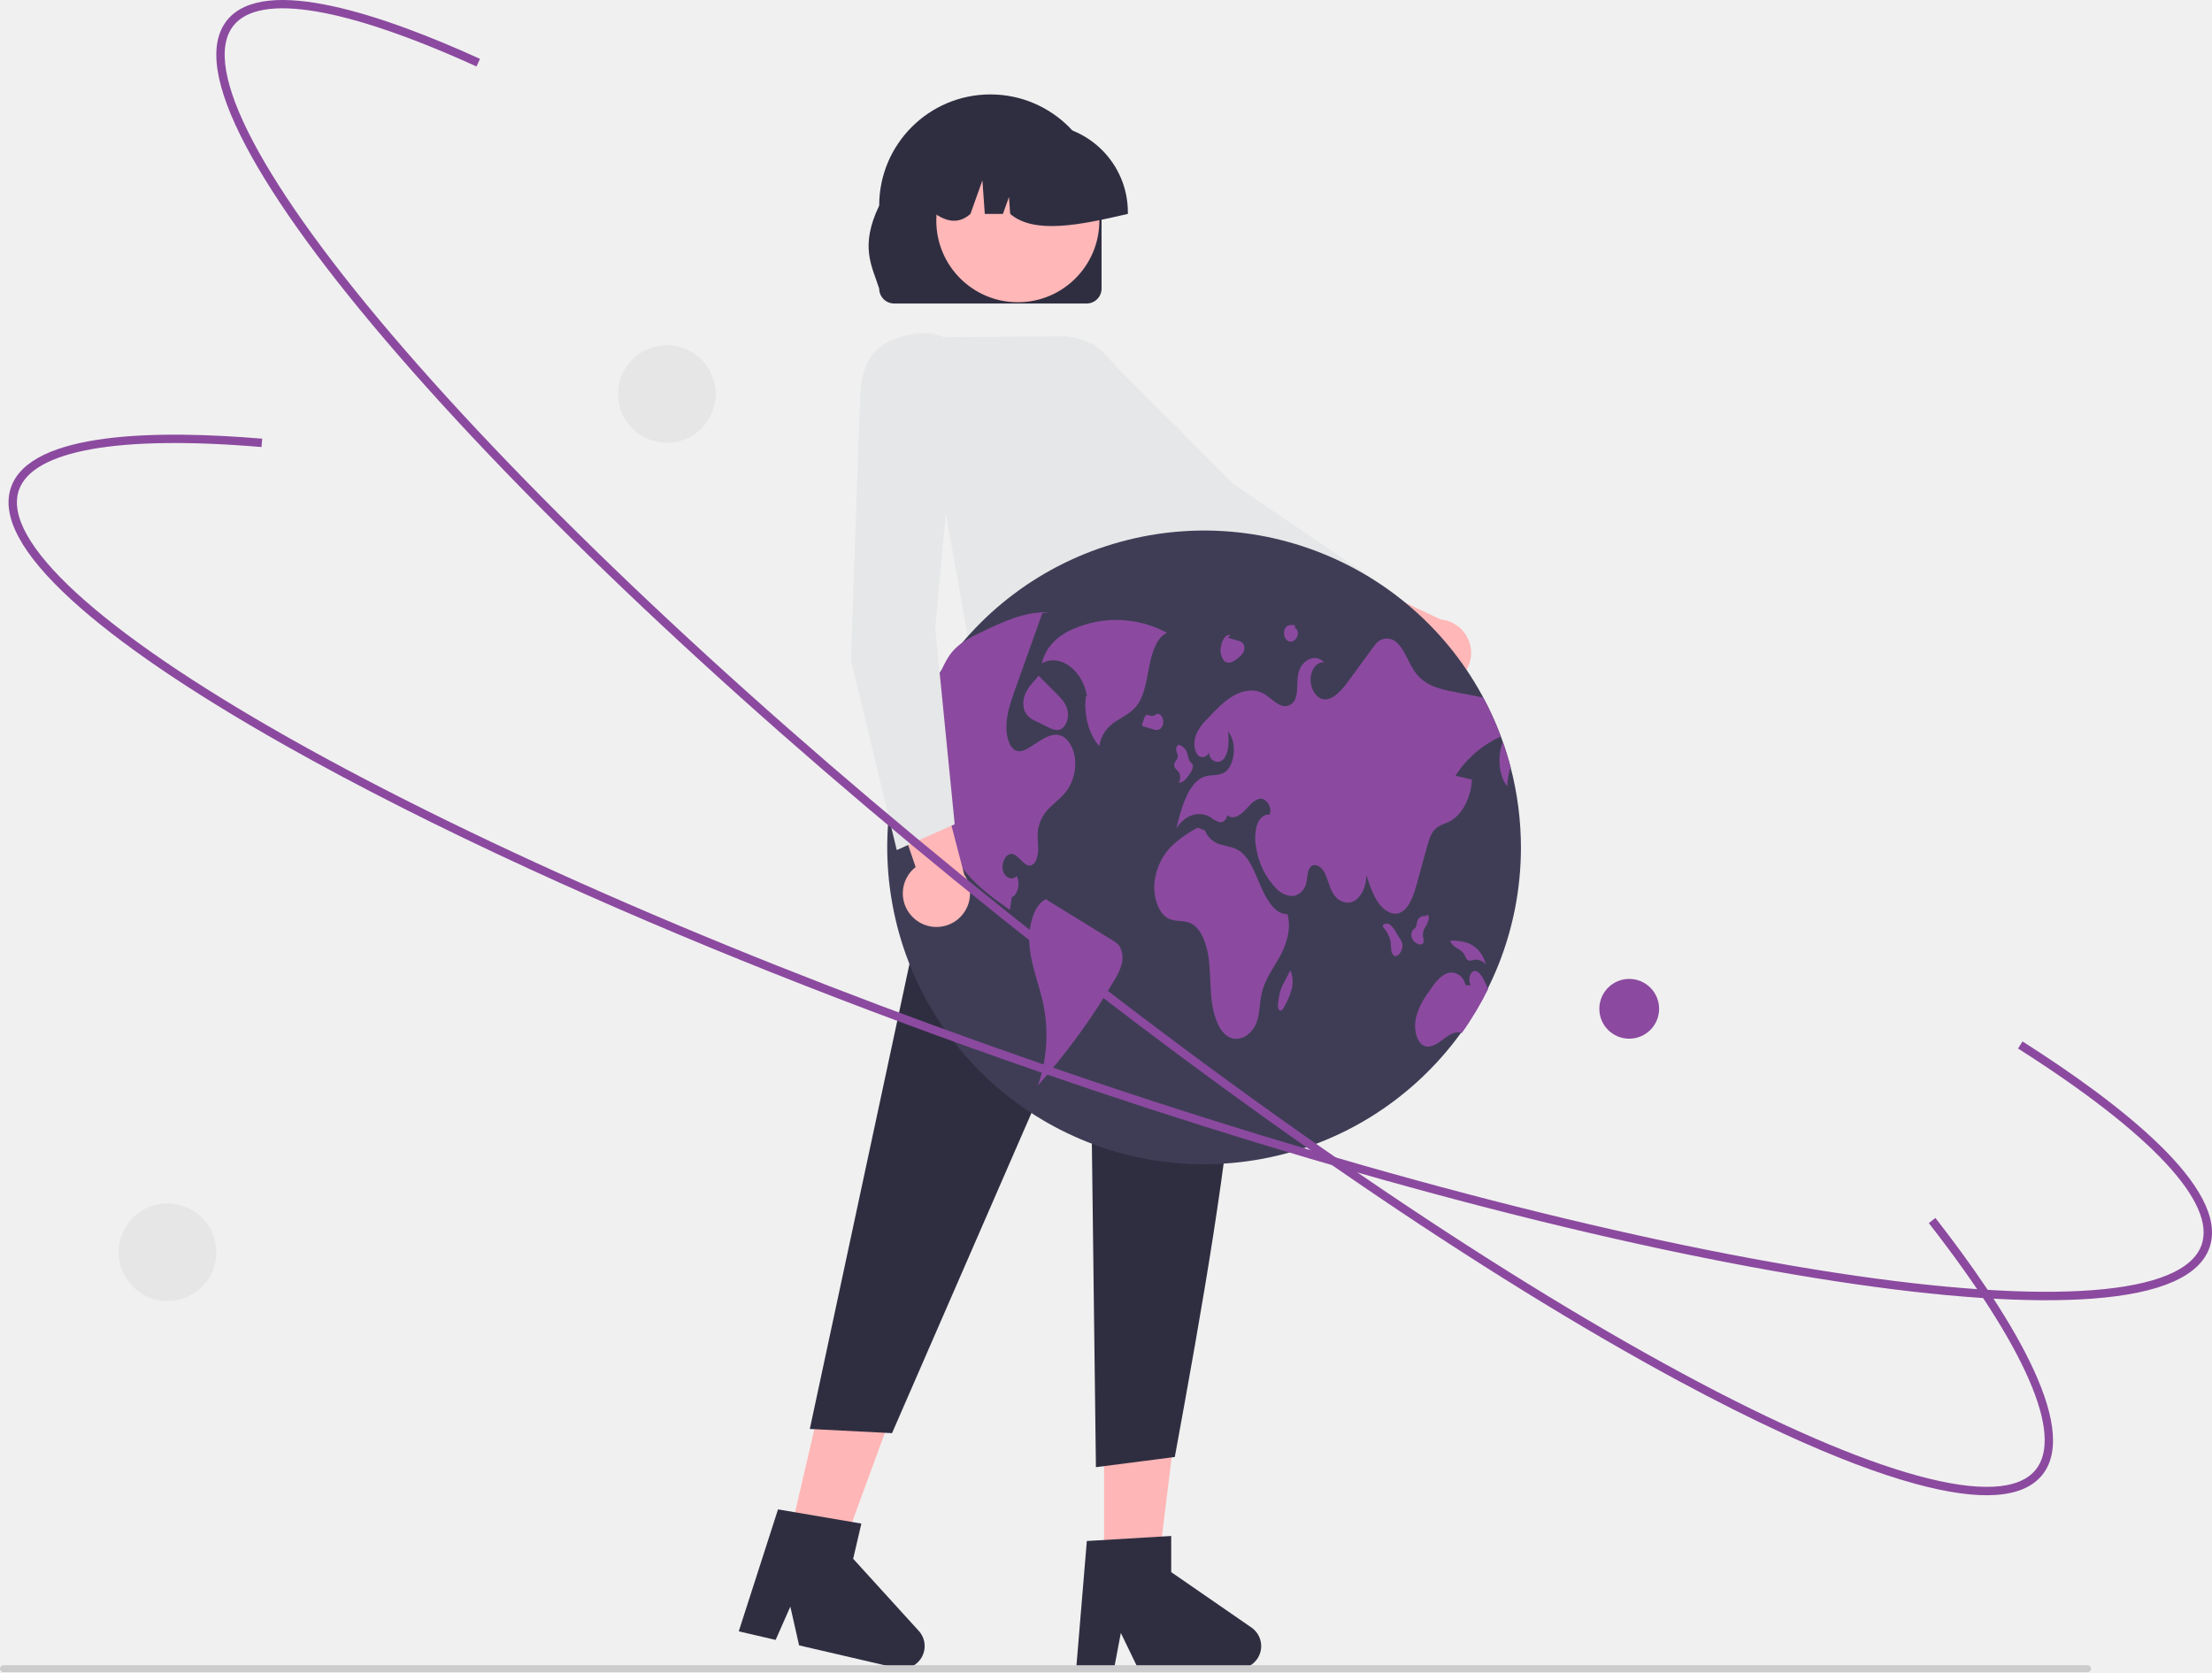
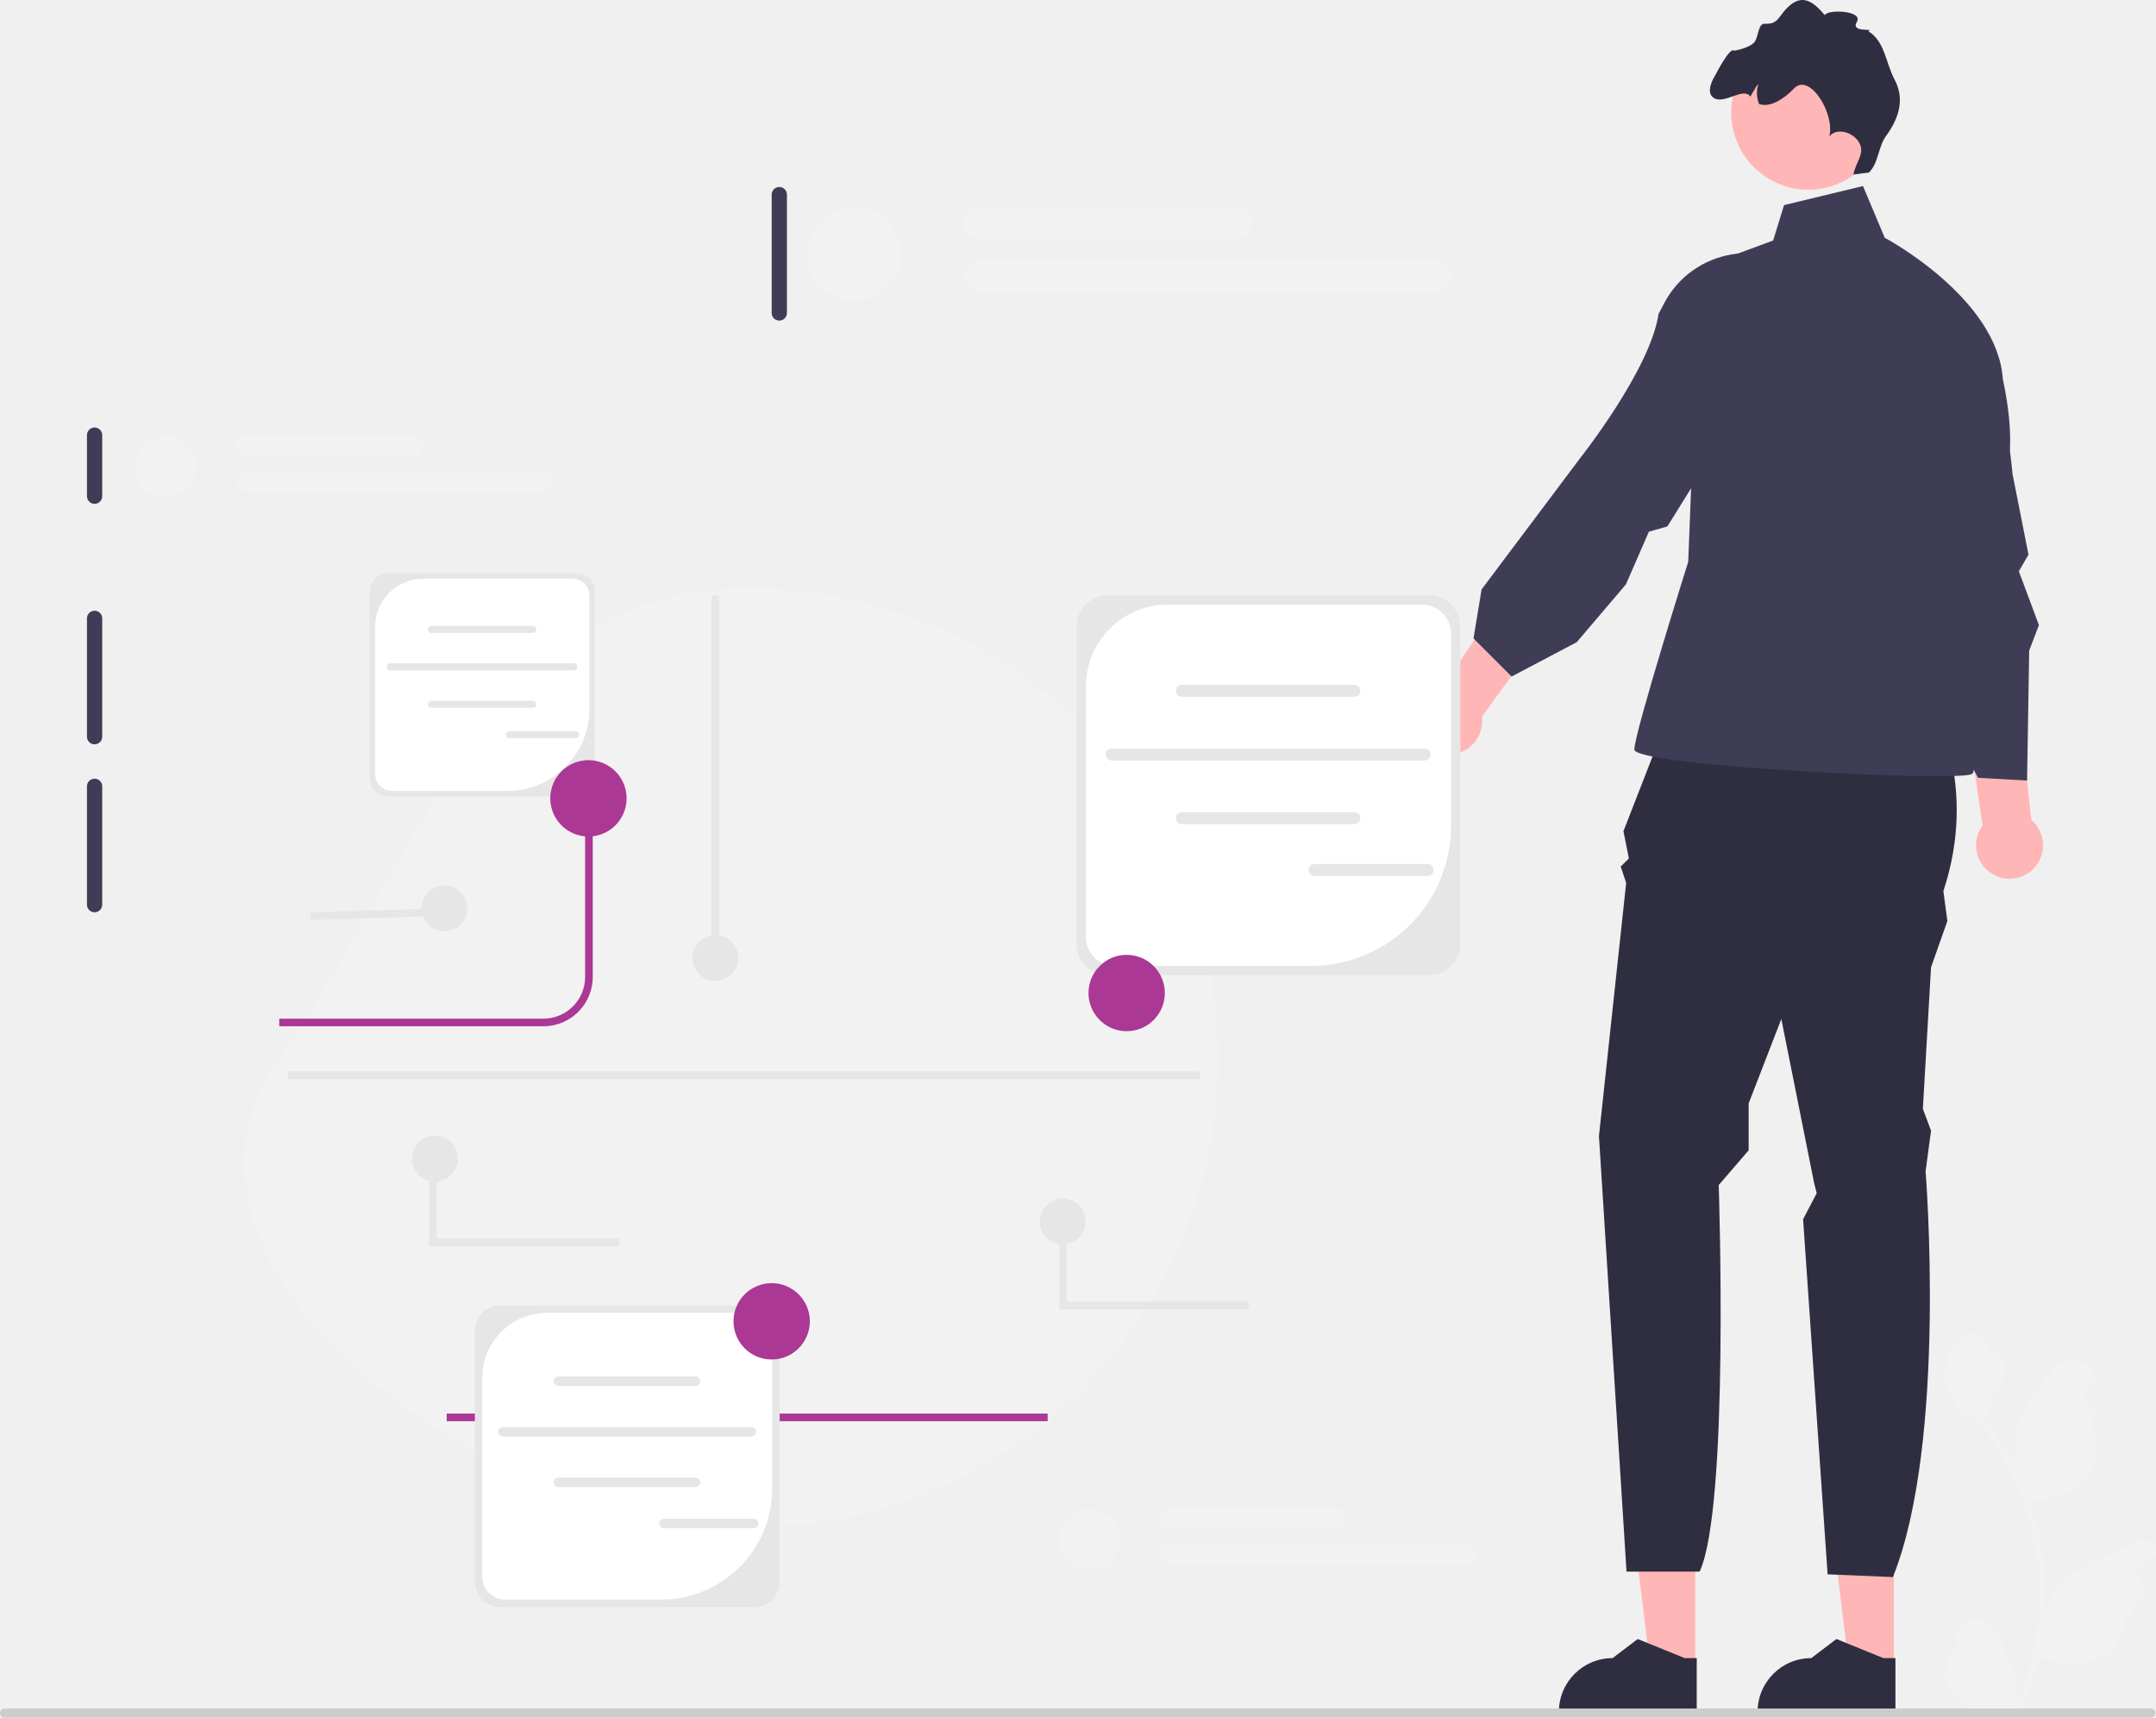
- <svg xmlns="http://www.w3.org/2000/svg" data-name="Layer 1" width="792.086" height="598.836" viewBox="0 0 792.086 598.836">
-   <path id="a7c5c542-e960-402d-86b7-e161a3e2924b-654" data-name="Path 2996" d="M720.356,396.315a11.965,11.965,0,0,1-13.667-12.231l-39.677-15.248,17.965-12.851,34.924,16.45a12.026,12.026,0,0,1,.454,23.881Z" transform="translate(-203.9569 -150.5819)" fill="#ffb7b7" />
-   <path id="b1c26e50-8516-4a28-8986-b88082ea0766-655" data-name="Path 2997" d="M697.683,385.376l6.195-21.853-.305-.208-58.03-39.42L595.38,273.563l-29.221,11.675,1.919,9.249.125.113,66.695,59.738.062.03Z" transform="translate(-203.9569 -150.5819)" fill="#e6e7e8" />
-   <polygon points="434.278 284.709 344.469 272.12 352.374 217.013 418.492 217.013 434.278 284.709" fill="#ffb6b6" />
-   <polygon points="281.679 554.553 300.102 558.834 325.381 489.813 298.192 483.495 281.679 554.553" fill="#ffb6b6" />
-   <path d="M468.495,734.795l13.211,3.07,5.257-11.925,3.141,13.877,35.04,8.143A8.087,8.087,0,0,0,532.957,734.641l-23.491-25.828,2.93-12.61-29.84-5.083Z" transform="translate(-203.9569 -150.5819)" fill="#2f2e41" />
-   <polygon points="395.352 564.819 414.265 564.819 423.266 491.867 395.352 491.867 395.352 564.819" fill="#ffb6b6" />
-   <path d="M589.326,748.171h13.563l2.421-12.806,6.201,12.806h35.974a8.087,8.087,0,0,0,4.595-14.741l-28.728-19.84V700.644L593.136,702.447Z" transform="translate(-203.9569 -150.5819)" fill="#2f2e41" />
-   <path d="M547.291,413.351l87.829-6.986c25.918,60.542,9.438,157.191-10.48,265.99l-28.25,3.653-2.191-174.827L523.382,663.822l-29.443-1.505Z" transform="translate(-203.9569 -150.5819)" fill="#2f2e41" />
-   <path id="be563295-45cb-4583-a2cc-1b51a6e0af2d-656" data-name="Path 3002" d="M598.415,253.926V224.212a39.816,39.816,0,1,0-79.632,0c-7.018,14.623-2.627,21.576,0,29.714a5.355,5.355,0,0,0,5.346,5.346h68.937A5.355,5.355,0,0,0,598.415,253.926Z" transform="translate(-203.9569 -150.5819)" fill="#2f2e41" />
-   <circle id="e6de18e8-d8d7-4938-bc85-74b57e27a471" data-name="Ellipse 572" cx="364.468" cy="79.05" r="29.192" fill="#ffb7b7" />
-   <path id="b4d76e12-782b-49dd-9dc2-b18e04e0f0ec-657" data-name="Path 3003" d="M607.834,226.589A31.531,31.531,0,0,0,576.338,195.093h-5.943a31.531,31.531,0,0,0-31.496,31.496l0,.595c4.451,3.043,8.676,3.488,12.559,0l4.283-11.994.857,11.994H563.09l2.164-6.051.433,6.051c8.768,7.467,25.348,3.889,42.147,0Z" transform="translate(-203.9569 -150.5819)" fill="#2f2e41" />
-   <path id="a580674d-06d2-46e1-9b07-6683bd33a718-658" data-name="Path 3004" d="M551.403,383.701l74.325-2.828,4.155-48.624c3.204-8.9,3.256-16.547.154-22.713a22.736,22.736,0,0,0-12.552-10.849l-16.263-19.643a22.136,22.136,0,0,0-17.184-8.011l-42.259.289c-1.018-.612-7.197-3.752-19.382,1.527-13.216,5.728-10.147,25.628-10.114,25.828l.031.187.145.127,28.108,23.675Z" transform="translate(-203.9569 -150.5819)" fill="#e6e7e8" />
-   <path id="ba19af05-e5c9-4e56-8465-909fb7fb4880-659" data-name="Path 2960" d="M205.204,749.418h746.281a1.247,1.247,0,0,0,0-2.494H205.204a1.247,1.247,0,0,0,0,2.494Z" transform="translate(-203.9569 -150.5819)" fill="#ccc" />
-   <path d="M748.583,454.277a113.455,113.455,0,1,1-7.183-39.952c.247.666.489,1.332.723,2.005v.006q1.571,4.436,2.767,9.036A114.226,114.226,0,0,1,748.583,454.277Z" transform="translate(-203.9569 -150.5819)" fill="#3f3d56" />
-   <path d="M621.866,377.214a38.323,38.323,0,0,0-33.644-1.376c-4.704,2.047-9.657,5.72-11.226,12.351,6.347-3.746,14.562,2.172,16.196,11.666l-.381.105c-.863,6.576,1.063,13.735,4.791,17.812a12.528,12.528,0,0,1,6.013-8.918c2.739-1.801,5.769-3.109,7.86-6.204,2.478-3.669,3.108-9.032,4.092-13.924S618.42,378.577,621.866,377.214Z" transform="translate(-203.9569 -150.5819)" fill="#8b4a9f" />
-   <path d="M586.34,433.171c-1.758,2.64-4.106,4.296-6.212,6.358a14.301,14.301,0,0,0-4.518,8.446c-.267,2.297.146,4.632.089,6.955-.057,2.322-.831,4.937-2.411,5.514-2.494.901-4.398-3.731-6.961-4.055-2.037-.254-3.871,2.951-3.281,5.73s3.363,4.01,4.956,2.196c1.44,2.418.425,6.802-1.739,7.545-.229,1.523-.457,3.04-.679,4.562-5.47-3.826-10.997-7.716-15.648-13.319a40.429,40.429,0,0,1-9.214-21.778c-.603-6.441.292-13.808-2.665-18.764-2.367-3.966-6.428-4.842-10.083-4.594-.666.044-1.339.121-2.005.203a112.969,112.969,0,0,1,8.179-18.719,8.013,8.013,0,0,0,2.05-1.276c3.401-2.887,4.912-8.731,7.672-12.774q.267-.39.552-.761c2.824-3.687,6.606-5.584,10.261-7.348,8.091-3.928,16.416-7.907,24.957-7.361l-2.43.235q-4.255,11.917-8.516,23.834-.647,1.827-1.307,3.661c-1.612,4.518-3.274,9.328-3.027,14.385.146,2.995,1.187,6.193,3.166,7.221,1.847.952,3.864-.216,5.647-1.371.755-.482,1.504-.965,2.259-1.453,2.71-1.745,5.711-3.534,8.573-2.367,2.621,1.066,4.556,4.626,4.924,8.465A16.923,16.923,0,0,1,586.34,433.171Z" transform="translate(-203.9569 -150.5819)" fill="#8b4a9f" />
-   <path d="M602.455,487.411q-11.87-7.309-23.741-14.617l.134-.346c-4.92,1.874-6.963,10.62-6.15,17.772s3.57,13.546,4.963,20.515a54.454,54.454,0,0,1-2.053,28.573,234.006,234.006,0,0,0,27.489-37.879,20.265,20.265,0,0,0,2.487-5.514,8.771,8.771,0,0,0-.581-6.238A6.945,6.945,0,0,0,602.455,487.411Z" transform="translate(-203.9569 -150.5819)" fill="#8b4a9f" />
-   <path d="M571.223,398.767a8.751,8.751,0,0,0-.401,6.364,7.054,7.054,0,0,0,3.941,3.65l4.373,2.167c1.455.721,3.023,1.449,4.506.856,1.789-.716,3.029-3.52,2.708-6.123-.341-2.77-2.088-4.676-3.702-6.298q-3.39-3.406-6.78-6.812l-1.274,1.56A17.01,17.01,0,0,0,571.223,398.767Z" transform="translate(-203.9569 -150.5819)" fill="#8b4a9f" />
-   <path d="M725.142,428.38q2.951.695,5.901,1.39c-.343,6.644-3.636,12.793-8.052,15.02-1.84.927-3.89,1.269-5.413,3.001-1.377,1.574-2.075,4.023-2.716,6.364q-1.685,6.13-3.37,12.26c-1.206,4.404-2.754,9.296-5.889,10.883-2.691,1.364-5.768-.305-7.837-3.103-2.069-2.798-3.331-6.561-4.556-10.229.076,3.998-1.783,7.919-4.416,9.309-2.64,1.39-5.851.133-7.615-2.97-1.269-2.227-1.796-5.165-3.04-7.424-1.244-2.259-3.852-3.553-5.21-1.434-.895,1.409-.781,3.566-1.225,5.356a5.816,5.816,0,0,1-4.861,4.677,8.105,8.105,0,0,1-5.819-2.659,26.358,26.358,0,0,1-7.228-14.576,17.388,17.388,0,0,1,.203-7.97c.78-2.468,2.665-4.372,4.537-3.902,1.231-2.602-1.199-6.054-3.388-5.749-2.196.305-3.915,2.659-5.717,4.467-1.796,1.808-4.309,3.122-6.117,1.326a2.481,2.481,0,0,1-2.324,2.629q-.097.006-.195.004a8.998,8.998,0,0,1-3.281-1.739c-4.144-2.583-9.404-.869-12.348,4.017,1.84-7.83,4.537-16.816,10.191-18.656,2.31-.755,4.829-.133,7.012-1.44,3.865-2.316,4.645-11.067,1.307-14.677.425,3.414.343,7.399-1.459,9.734-1.802,2.335-5.584.812-5.356-2.64a2.313,2.313,0,0,1-4.302.914c-1.199-1.827-1.098-4.816-.247-6.999a16.486,16.486,0,0,1,3.699-5.254c3.014-3.23,6.073-6.498,9.563-8.528,3.496-2.031,7.532-2.716,11.035-.698,1.847,1.066,3.471,2.843,5.356,3.782a3.969,3.969,0,0,0,5.465-1.28q.032-.051.062-.104c1.402-2.462.742-6.117,1.263-9.195.933-5.438,6.371-7.983,9.385-4.391-2.253-.577-4.581,2.088-4.861,5.318-.285,3.23,1.345,6.491,3.528,7.469,3.668,1.624,7.259-2.462,10.032-6.244q4.34-5.939,8.693-11.872a14.345,14.345,0,0,1,1.555-1.891,5.002,5.002,0,0,1,6.834-.14c2.932,2.392,4.309,7.297,6.714,10.673,3.49,4.905,8.712,6.098,13.573,7.05q5.435,1.057,10.876,2.126a112.696,112.696,0,0,1,6.314,13.941A38.211,38.211,0,0,0,725.142,428.38Z" transform="translate(-203.9569 -150.5819)" fill="#8b4a9f" />
-   <path d="M744.89,425.373a22.872,22.872,0,0,0-1.206,6.796c-3.109-3.795-3.604-10.908-1.561-15.832Q743.694,420.772,744.89,425.373Z" transform="translate(-203.9569 -150.5819)" fill="#8b4a9f" />
-   <path d="M736.856,504.73a113.768,113.768,0,0,1-9.455,15.819c-2.284-.977-4.74.768-6.879,2.405-2.234,1.713-4.918,3.382-7.209,1.821-2.341-1.599-3.097-6.073-2.354-9.62a25.632,25.632,0,0,1,4.391-9.036c1.904-2.843,3.941-5.793,6.587-6.898,2.652-1.104,6.06.457,6.834,4.226l1.878-.064c-1.053-1.447-.501-4.442.914-4.969,1.631-.615,3.046,1.624,4.01,3.604C736.006,502.915,736.444,503.816,736.856,504.73Z" transform="translate(-203.9569 -150.5819)" fill="#8b4a9f" />
-   <path d="M664.92,477.927c-4.037.254-7.235-4.716-9.36-9.606s-4.064-10.481-7.707-12.97c-2.081-1.422-4.455-1.617-6.712-2.306a8.311,8.311,0,0,1-5.7-5.019l-2.561-1.035a38.461,38.461,0,0,0-9.723,6.933,21.732,21.732,0,0,0-5.794,12.666c-.489,5.126,1.317,10.842,4.693,12.768,2.667,1.522,5.772.563,8.474,1.955,3.376,1.74,5.38,6.796,6.138,11.788s.566,10.179,1.109,15.228,2.039,10.301,5.134,12.888c3.874,3.237,9.558.547,11.296-5.346.852-2.891.823-6.153,1.461-9.153,1.123-5.284,4.153-9.205,6.556-13.54S666.518,482.958,664.92,477.927Z" transform="translate(-203.9569 -150.5819)" fill="#8b4a9f" />
-   <path d="M625.026,426a10.773,10.773,0,0,1,1.051,1.116,3.667,3.667,0,0,1-.065,3.787,3.523,3.523,0,0,0,2.523-1.282,16.216,16.216,0,0,0,1.934-2.725,2.97,2.97,0,0,0,.57-2.377c-.191-.544-.642-.776-.958-1.186a8.059,8.059,0,0,1-.885-2.57,4.635,4.635,0,0,0-3.359-3.54l.202.039a1.919,1.919,0,0,0-.899,2.044c.123.792.631,1.449.581,2.257-.073,1.161-1.233,1.706-1.305,2.868A2.217,2.217,0,0,0,625.026,426Z" transform="translate(-203.9569 -150.5819)" fill="#8b4a9f" />
-   <path d="M618.108,406.266l.018-.004a3.241,3.241,0,0,0,.344-.367Z" transform="translate(-203.9569 -150.5819)" fill="#8b4a9f" />
-   <path d="M619.319,411.717a3.521,3.521,0,0,0,1.096-3.49c-.293-1.32-1.331-2.208-2.289-1.964a2.333,2.333,0,0,1-2.169.639c-.592-.152-1.242-.545-1.755-.099a2.657,2.657,0,0,0-.598,1.167q-.285.875-.57,1.75a1.104,1.104,0,0,0-.067.663.562.562,0,0,0,.431.343q1.71.504,3.42,1.008A2.947,2.947,0,0,0,619.319,411.717Z" transform="translate(-203.9569 -150.5819)" fill="#8b4a9f" />
-   <path d="M705.391,486.974q-.791-1.294-1.581-2.589a8.648,8.648,0,0,0-2.083-2.616,1.846,1.846,0,0,0-2.601.23l-.028.034.064.493a11.13,11.13,0,0,1,2.777,5.418c.12.882.078,1.794.184,2.68a3.126,3.126,0,0,0,.976,2.186c.83.554,1.804-.263,2.395-1.26a4.34,4.34,0,0,0,.672-2.763A4.844,4.844,0,0,0,705.391,486.974Z" transform="translate(-203.9569 -150.5819)" fill="#8b4a9f" />
-   <path d="M713.659,488.097a5.975,5.975,0,0,0-.193-2.409,5.288,5.288,0,0,1,.805-2.998,9.747,9.747,0,0,0,1.254-2.749,2.3,2.3,0,0,0-.06-1.346c-.174-.392-.597-.571-.839-.26l.519.334a4.723,4.723,0,0,0-2.105.102,2.605,2.605,0,0,0-1.595,1.798,11.13,11.13,0,0,1-.418,1.866c-.309.636-.908.848-1.285,1.406a3.361,3.361,0,0,0,.053,3.193,3.727,3.727,0,0,0,2.108,1.658C712.535,488.918,713.369,488.93,713.659,488.097Z" transform="translate(-203.9569 -150.5819)" fill="#8b4a9f" />
-   <path d="M728.382,492.539a7.242,7.242,0,0,0,.912,1.674c.705.71,1.663.274,2.518.101a4.353,4.353,0,0,1,4.141,1.661,10.541,10.541,0,0,0-6.063-7.564,17.811,17.811,0,0,0-6.235-.975l-.362.093C724.216,490.216,727.114,490.156,728.382,492.539Z" transform="translate(-203.9569 -150.5819)" fill="#8b4a9f" />
-   <path d="M666.024,498.033l.005.012.105-.203Z" transform="translate(-203.9569 -150.5819)" fill="#8b4a9f" />
-   <path d="M663.79,502.356a19.844,19.844,0,0,0-1.253,2.753,23.963,23.963,0,0,0-.908,4.71c-.113.908-.148,2.067.42,2.509a.807.807,0,0,0,1.055-.143,4.173,4.173,0,0,0,.765-1.137,26.195,26.195,0,0,0,2.583-6.129,10.666,10.666,0,0,0-.423-6.874Q664.91,500.2,663.79,502.356Z" transform="translate(-203.9569 -150.5819)" fill="#8b4a9f" />
-   <path d="M642.243,387.175a2.543,2.543,0,0,0,2.74.535,9.049,9.049,0,0,0,2.579-1.703,6.068,6.068,0,0,0,1.563-1.705,3.459,3.459,0,0,0,.32-2.634,2.676,2.676,0,0,0-2.04-1.613q-1.898-.563-3.797-1.126l.915-.825c-.942-.505-1.984.433-2.573,1.594a8.582,8.582,0,0,0-.781,2.404A6.171,6.171,0,0,0,642.243,387.175Z" transform="translate(-203.9569 -150.5819)" fill="#8b4a9f" />
-   <path d="M664.586,379.674a2.091,2.091,0,0,0,2.849.232,3.185,3.185,0,0,0,1.26-2.27c.09-.995-.403-2.102-1.106-2.188l.161-.932c-1.354-.245-3.021-.294-3.746,1.351A3.861,3.861,0,0,0,664.586,379.674Z" transform="translate(-203.9569 -150.5819)" fill="#8b4a9f" />
-   <path id="b456961e-c574-43f5-93e7-af00230a566f-660" data-name="Path 3011" d="M531.203,479.418a11.965,11.965,0,0,1,.63-18.329l-13.725-40.229,21.384,5.555,9.745,37.348a12.026,12.026,0,0,1-18.039,15.656Z" transform="translate(-203.9569 -150.5819)" fill="#ffb7b7" />
-   <path id="f9e29824-911d-4b82-8399-58a66d30c3ed-661" data-name="Path 3012" d="M525.072,455.005l20.748-9.246-6.97-70.177,6.492-70.764-27.701-14.95-5.869,7.4v.168l-3.11,89.483.017.067Z" transform="translate(-203.9569 -150.5819)" fill="#e6e7e8" />
-   <path d="M842.911,664.127q-17.597-8.092-37.962-19.068c-70.22-37.856-156.569-96.91-243.14-166.284C475.237,409.401,398.786,337.995,346.538,277.712c-25.451-29.366-43.784-54.515-54.489-74.749-11.334-21.422-13.62-36.602-6.795-45.118,13.296-16.591,56.595-1.647,90.578,13.811l-1.242,2.731c-46.667-21.228-77.562-26.437-86.995-14.666C275.581,174.712,297.892,217.002,348.805,275.747c52.133,60.151,128.445,131.423,214.879,200.688C650.119,545.698,736.307,604.646,806.373,642.418c68.424,36.889,114.561,49.449,126.575,34.456,9.975-12.448-3.631-43.798-38.311-88.278l2.366-1.844c25.198,32.32,52.296,74.516,38.286,91.999-6.825,8.516-22.138,9.593-45.515,3.2C876.449,678.306,860.767,672.339,842.911,664.127Z" transform="translate(-203.9569 -150.5819)" fill="#8b4a9f" />
-   <path d="M393.682,461.846c-32.344-14.872-61.902-29.809-87.79-44.427-33.838-19.108-59.555-36.636-76.436-52.096-17.872-16.369-25.126-29.899-21.559-40.213,6.947-20.093,52.751-20.566,89.952-17.425l-.253,2.99c-51.087-4.315-81.935,1.16-86.865,15.416-6.278,18.157,28.944,50.492,96.635,88.715,69.312,39.139,165.134,80.629,269.816,116.823C681.864,567.827,782.848,594.39,861.532,606.425c76.843,11.754,124.516,8.082,130.795-10.075,5.213-15.075-18.136-40.032-65.744-70.274l1.608-2.532c34.593,21.974,74.293,52.613,66.971,73.787-3.566,10.315-17.628,16.474-41.794,18.307-22.826,1.731-53.876-.37-92.289-6.247-78.858-12.062-180.028-38.671-284.876-74.925C510.43,511.722,448.124,486.882,393.682,461.846Z" transform="translate(-203.9569 -150.5819)" fill="#8b4a9f" />
-   <circle cx="238.796" cy="141.102" r="17.483" fill="#e6e6e6" />
-   <circle cx="583.401" cy="361.273" r="10.702" fill="#8b4a9f" />
-   <circle cx="59.977" cy="448.437" r="17.483" fill="#e6e6e6" />
+ <svg xmlns="http://www.w3.org/2000/svg" width="564.81" height="449.941" viewBox="0 0 564.81 449.941">
+   <g>
+     <g>
+       <polygon points="496.138 436.616 484.396 436.615 478.81 391.325 496.14 391.326 496.138 436.616" fill="#ffb6b6" />
+       <path d="M496.551,448.865l-36.107-.001v-.457c.001-7.762,6.292-14.053,14.054-14.054h.001l6.595-5.004,12.306,5.004,3.152,0-.001,14.511Z" fill="#2f2e41" />
+     </g>
+     <g>
+       <polygon points="444.083 436.616 432.341 436.615 426.756 391.325 444.085 391.326 444.083 436.616" fill="#ffb6b6" />
+       <path d="M444.496,448.865l-36.107-.001v-.457c.001-7.762,6.292-14.053,14.054-14.054h.001l6.595-5.004,12.306,5.004,3.152,0-.001,14.511Z" fill="#2f2e41" />
+     </g>
+     <path d="M438.488,183.865l67.743,1.426s12.179,19.966,2.88,48.133l1.042,7.844-4.278,12.122-2.139,37.08,2.139,5.705-1.426,10.696s5.705,70.595-8.557,106.249l-17.114-.713-6.418-93.023,3.565-6.808-.713-2.852-8.557-42.785-8.557,22.105v12.282l-7.844,9.11s2.852,84.143-4.992,101.257h-19.16l-7.223-114.093,7.131-66.316-1.426-4.278,2.139-2.139-1.426-7.131,13.192-33.871-0-0Z" fill="#2f2e41" />
+     <path d="M467.367,53.728l20.679-4.992,5.705,13.549s29.515,15.688,30.941,37.08c0,0,4,17.114,.435,24.958-3.565,7.844-18.54,32.802-18.54,32.802,0,0,13.548,43.498,9.983,45.637s-88.422-2.139-88.422-6.418,14.122-49.202,14.122-49.202l2.992-77.013,19.253-7.131,2.852-9.27,0-0Z" fill="#3f3d56" />
+     <path d="M522.497,229.263c-4.328-2.181-6.069-7.458-3.888-11.786,.22-.436,.478-.838,.756-1.219l-11.507-78.893,15.931,.51,8.333,76.869c3.02,2.562,4.022,6.939,2.161,10.632-2.181,4.328-7.458,6.069-11.786,3.888h0Z" fill="#ffb6b6" />
+     <path d="M371.338,192.028c-1.742-4.523,.511-9.602,5.033-11.344,.455-.175,.917-.3,1.379-.396l44.452-66.185,11.462,11.075-45.444,62.554c.518,3.926-1.679,7.842-5.538,9.329-4.522,1.743-9.601-.511-11.344-5.034Z" fill="#ffb6b6" />
+     <path d="M493.468,117.466c-4.501-15.464,2.975-31.24,19.08-31.164,4.655,.022,8.271,1.373,9.274,5.112,3.508,13.086,5.421,32.841,5.421,32.841l4.162,21.032-2.521,4.367,5.255,14.095-2.549,6.668-.551,34.052-12.835-.713-14.142-25.959-5.408-3.216s4.342-41.972-4.295-54.057l-.89-3.058h0Z" fill="#3f3d56" />
+     <path d="M435.975,79.41c7.505-14.25,26.72-17.625,38.251-6.381,3.333,3.25,4.996,6.734,3.119,10.119-6.568,11.85-21.793,24.609-21.793,24.609l-18.749,30.141-4.847,1.39-6.012,13.789-12.884,15.148-17.064,8.999-9.983-9.983,2.12-12.833,25.69-34.23s18.485-23.257,20.668-37.95l1.484-2.817v-0Z" fill="#3f3d56" />
+     <path d="M471.297,49.56c.472,.057,.943,.099,1.412,.121,1.457,.08,2.897-.003,4.285-.238,4.216-.676,8.046-2.673,11.002-5.601,3.125-3.09,5.263-7.214,5.841-11.91,1.354-11.083-6.538-21.178-17.62-22.533-10.924-1.343-20.881,6.298-22.471,17.126-.025,.168-.051,.328-.069,.495-1.353,11.09,6.531,21.179,17.621,22.54v0Z" fill="#ffb6b6" />
+     <path d="M449.187,25.783c2.871,1.42,7.562-3.044,9.358-.476,.292-.555,.614-1.092,.933-1.599,.288-.454,.7-1.424,1.177-1.59-.604,1.456-.47,3.429,.156,5.118,2.832,1.058,6.539-1.284,9.16-4.055,4.116-4.344,10.836,6.795,9.247,12.56,2.022-2.469,6.411-1.077,7.898,1.747,1.486,2.817-1.025,5.073-1.562,8.215l4.054-.515c2.558-2.491,2.379-6.689,4.485-9.576,3.518-4.832,4.881-9.762,2.237-14.749-2.346-4.409-2.565-10.116-6.869-12.658,1.881-.919-4.807,.517-3.021-2.479,1.794-2.99-7.769-3.353-8.393-1.751-2.733-3.271-5.489-5.427-8.851-2.806-3.302,2.578-2.96,5.288-6.837,5.046-1.819-.113-1.62,3.28-2.701,4.759-1.075,1.471-5.255,2.415-5.459,2.258-1.104-.864-4.86,6.49-4.86,6.49,0,0-3.046,4.623-.151,6.062h-0Z" fill="#2f2e41" />
+   </g>
+   <path d="M196.155,154.13c67.931,0,123,55.069,123,123s-55.069,123-123,123-161.945-67.351-123-123,55.069-123,123-123Z" fill="#f2f2f2" />
+   <path d="M360.782,159.982c-1.103,0-2,.897-2,2v64c0,1.103,.897,2,2,2s2-.897,2-2v-64c0-1.103-.897-2-2-2Z" fill="#3f3d56" />
+   <path d="M24.782,111.982c-1.103,0-2,.897-2,2v16c0,1.103,.897,2,2,2s2-.897,2-2v-16c0-1.103-.897-2-2-2Z" fill="#3f3d56" />
+   <path d="M24.782,159.982c-1.103,0-2,.897-2,2v31c0,1.103,.897,2,2,2s2-.897,2-2v-31c0-1.103-.897-2-2-2Z" fill="#3f3d56" />
+   <path d="M24.782,203.982c-1.103,0-2,.897-2,2v31c0,1.103,.897,2,2,2s2-.897,2-2v-31c0-1.103-.897-2-2-2Z" fill="#3f3d56" />
+   <path d="M204.155,48.982c-1.103,0-2,.897-2,2v31c0,1.103,.897,2,2,2s2-.897,2-2v-31c0-1.103-.897-2-2-2Z" fill="#3f3d56" />
+   <g>
+     <path d="M510.551,432.608c2.066,.129,3.208-2.437,1.645-3.933l-.156-.618c.02-.05,.041-.099,.062-.148,2.089-4.982,9.17-4.947,11.241,.042,1.839,4.428,4.179,8.864,4.756,13.546,.258,2.067,.142,4.172-.316,6.2,4.308-9.411,6.575-19.687,6.575-30.021,0-2.597-.142-5.193-.433-7.783-.239-2.119-.568-4.224-.995-6.31-2.306-11.277-7.299-22.018-14.5-30.99-3.462-1.892-6.349-4.851-8.093-8.397-.626-1.279-1.117-2.655-1.35-4.056,.394,.052,1.486-5.949,1.188-6.317,.549-.833,1.532-1.247,2.131-2.06,2.982-4.043,7.091-3.337,9.236,2.157,4.582,2.313,4.627,6.148,1.815,9.837-1.789,2.347-2.035,5.522-3.604,8.035,.162,.207,.329,.407,.491,.614,2.961,3.798,5.522,7.88,7.681,12.169-.61-4.766,.291-10.508,1.826-14.21,1.748-4.217,5.025-7.769,7.91-11.415,3.466-4.379,10.573-2.468,11.184,3.083,.006,.054,.012,.107,.017,.161-.429,.242-.849,.499-1.259,.77-2.339,1.547-1.531,5.174,1.241,5.602l.063,.01c-.155,1.544-.42,3.074-.807,4.579,3.702,14.316-4.29,19.53-15.701,19.764-.252,.129-.497,.258-.749,.381,1.156,3.255,2.08,6.594,2.764,9.979,.614,2.99,1.04,6.013,1.279,9.049,.297,3.83,.271,7.68-.052,11.503l.019-.136c.82-4.211,3.107-8.145,6.427-10.87,4.946-4.063,11.933-5.559,17.268-8.824,2.568-1.572,5.859,.459,5.411,3.437l-.022,.143c-.794,.323-1.569,.698-2.319,1.117-.429,.242-.848,.499-1.259,.77-2.339,1.547-1.531,5.174,1.241,5.602l.063,.01c.045,.006,.084,.013,.129,.019-1.363,3.236-3.262,6.239-5.639,8.829-2.315,12.497-12.256,13.683-22.89,10.044h-.006c-1.163,5.064-2.861,10.011-5.044,14.726h-18.02c-.065-.2-.123-.407-.181-.607,1.666,.103,3.346,.006,4.986-.297-1.337-1.641-2.674-3.294-4.011-4.935-.032-.032-.058-.065-.084-.097-.678-.84-1.363-1.673-2.041-2.512l-0-.001c-.042-2.578,.267-5.147,.879-7.64l.001-0-0-0Z" fill="#f2f2f2" />
+     <path d="M0,448.751c0,.66,.53,1.19,1.19,1.19H563.48c.66,0,1.19-.53,1.19-1.19,0-.66-.53-1.19-1.19-1.19H1.19c-.66,0-1.19,.53-1.19,1.19Z" fill="#ccc" />
+   </g>
+   <path d="M142.376,268.839H73.155v-2h69.221c6.013,0,10.905-4.893,10.905-10.906v-46.803h2v46.803c0,7.116-5.789,12.906-12.905,12.906h0Z" fill="#ab3895" />
+   <rect x="117.019" y="370.294" width="157.436" height="2" fill="#ab3895" />
+   <g>
+     <path d="M374.343,255.466h-84.092c-4.538,0-8.23-3.692-8.23-8.23v-83.066c0-4.538,3.692-8.23,8.23-8.23h84.092c4.538,0,8.23,3.692,8.23,8.23v83.066c0,4.538-3.692,8.23-8.23,8.23Z" fill="#e6e6e6" />
+     <path d="M305.912,158.392c-11.84,0-21.438,9.598-21.438,21.438v65.643c0,4.164,3.376,7.54,7.54,7.54h51.42c20.262,0,36.687-16.425,36.687-36.687v-50.394c0-4.164-3.376-7.54-7.54-7.54h-66.669v0Z" fill="#fff" />
+     <g>
+       <path d="M354.819,182.532h-45.221c-.863,0-1.565-.702-1.565-1.565s.702-1.564,1.565-1.564h45.221c.863,0,1.564,.702,1.564,1.564s-.702,1.565-1.564,1.565Z" fill="#e6e6e6" />
+       <path d="M354.819,215.895h-45.221c-.863,0-1.565-.702-1.565-1.565s.702-1.564,1.565-1.564h45.221c.863,0,1.564,.702,1.564,1.564s-.702,1.565-1.564,1.565Z" fill="#e6e6e6" />
+       <path d="M373.182,199.224h-81.947c-.863,0-1.565-.702-1.565-1.565s.702-1.564,1.565-1.564h81.947c.863,0,1.564,.702,1.564,1.564s-.702,1.565-1.564,1.565Z" fill="#e6e6e6" />
+     </g>
+     <path d="M374.019,229.461h-29.604c-.863,0-1.565-.702-1.565-1.565s.702-1.564,1.565-1.564h29.604c.863,0,1.564,.702,1.564,1.564s-.702,1.565-1.564,1.565Z" fill="#e6e6e6" />
+   </g>
+   <g>
+     <path d="M197.711,420.97h-66.775c-3.604,0-6.535-2.932-6.535-6.535v-65.96c0-3.604,2.932-6.535,6.535-6.535h66.775c3.604,0,6.535,2.932,6.535,6.535v65.96c0,3.604-2.932,6.535-6.535,6.535h-0Z" fill="#e6e6e6" />
+     <path d="M143.372,343.887c-9.402,0-17.024,7.622-17.024,17.024v52.125c0,3.307,2.681,5.987,5.987,5.987h40.831c16.089,0,29.132-13.043,29.132-29.132v-40.016c0-3.307-2.681-5.987-5.987-5.987h-52.94l0-0Z" fill="#fff" />
+     <g>
+       <path d="M182.208,363.055h-35.908c-.685,0-1.242-.557-1.242-1.242s.557-1.242,1.242-1.242h35.908c.685,0,1.242,.557,1.242,1.242s-.557,1.242-1.242,1.242Z" fill="#e6e6e6" />
+       <path d="M182.208,389.548h-35.908c-.685,0-1.242-.557-1.242-1.242s.557-1.242,1.242-1.242h35.908c.685,0,1.242,.557,1.242,1.242s-.557,1.242-1.242,1.242Z" fill="#e6e6e6" />
+       <path d="M196.79,376.311h-65.071c-.685,0-1.242-.557-1.242-1.242s.557-1.242,1.242-1.242h65.071c.685,0,1.242,.557,1.242,1.242s-.557,1.242-1.242,1.242Z" fill="#e6e6e6" />
+     </g>
+     <path d="M197.454,400.32h-23.507c-.685,0-1.242-.557-1.242-1.242s.557-1.242,1.242-1.242h23.507c.685,0,1.242,.557,1.242,1.242s-.557,1.242-1.242,1.242Z" fill="#e6e6e6" />
+   </g>
+   <g>
+     <path d="M151.04,208.626h-49.383c-2.665,0-4.833-2.168-4.833-4.833v-48.78c0-2.665,2.168-4.833,4.833-4.833h49.383c2.665,0,4.833,2.168,4.833,4.833v48.78c0,2.665-2.168,4.833-4.833,4.833h-0Z" fill="#e6e6e6" />
+     <path d="M110.854,151.619c-6.953,0-12.59,5.637-12.59,12.59v38.549c0,2.446,1.982,4.428,4.428,4.428h30.196c11.899,0,21.545-9.646,21.545-21.545v-29.594c0-2.446-1.982-4.428-4.428-4.428h-39.151v-0Z" fill="#fff" />
+     <g>
+       <path d="M139.575,165.795h-26.556c-.507,0-.919-.412-.919-.919s.412-.919,.919-.919h26.556c.507,0,.919,.412,.919,.919s-.412,.919-.919,.919Z" fill="#e6e6e6" />
+       <path d="M139.575,185.388h-26.556c-.507,0-.919-.412-.919-.919s.412-.919,.919-.919h26.556c.507,0,.919,.412,.919,.919s-.412,.919-.919,.919Z" fill="#e6e6e6" />
+       <path d="M150.358,175.598h-48.123c-.507,0-.919-.412-.919-.919s.412-.919,.919-.919h48.123c.507,0,.919,.412,.919,.919s-.412,.919-.919,.919Z" fill="#e6e6e6" />
+     </g>
+     <path d="M150.85,193.354h-17.385c-.507,0-.919-.412-.919-.919s.412-.919,.919-.919h17.385c.507,0,.919,.412,.919,.919s-.412,.919-.919,.919Z" fill="#e6e6e6" />
+   </g>
+   <circle cx="295.155" cy="260.13" r="10" fill="#ab3895" />
+   <circle cx="154.155" cy="209.13" r="10" fill="#ab3895" />
+   <circle cx="202.155" cy="346.13" r="10" fill="#ab3895" />
+   <g>
+     <ellipse cx="223.756" cy="66.652" rx="12.463" ry="12.201" fill="#f2f2f2" />
+     <path d="M323.669,62.478h-67.085c-2.301,0-4.174-1.872-4.174-4.174s1.873-4.174,4.174-4.174h67.085c2.301,0,4.174,1.872,4.174,4.174s-1.873,4.174-4.174,4.174Z" fill="#f2f2f2" />
+     <path d="M376.023,76.605h-119.438c-2.301,0-4.174-1.872-4.174-4.174s1.873-4.174,4.174-4.174h119.438c2.301,0,4.174,1.872,4.174,4.174s-1.873,4.174-4.174,4.174Z" fill="#f2f2f2" />
+   </g>
+   <g>
+     <ellipse cx="43.359" cy="122.234" rx="8.066" ry="7.896" fill="#f2f2f2" />
+     <path d="M108.021,119.533h-43.416c-1.489,0-2.701-1.212-2.701-2.701s1.212-2.701,2.701-2.701h43.416c1.489,0,2.701,1.212,2.701,2.701s-1.212,2.701-2.701,2.701Z" fill="#f2f2f2" />
+     <path d="M141.904,128.676H64.605c-1.489,0-2.701-1.212-2.701-2.701s1.212-2.701,2.701-2.701h77.299c1.489,0,2.701,1.212,2.701,2.701s-1.212,2.701-2.701,2.701Z" fill="#f2f2f2" />
+   </g>
+   <g>
+     <ellipse cx="285.359" cy="403.234" rx="8.066" ry="7.896" fill="#f2f2f2" />
+     <path d="M350.021,400.533h-43.416c-1.489,0-2.701-1.212-2.701-2.701s1.212-2.701,2.701-2.701h43.416c1.489,0,2.701,1.212,2.701,2.701s-1.212,2.701-2.701,2.701Z" fill="#f2f2f2" />
+     <path d="M383.904,409.676h-77.299c-1.489,0-2.701-1.212-2.701-2.701s1.212-2.701,2.701-2.701h77.299c1.489,0,2.701,1.212,2.701,2.701s-1.212,2.701-2.701,2.701Z" fill="#f2f2f2" />
+   </g>
+   <rect x="186.405" y="155.97" width="2" height="95" fill="#e6e6e6" />
+   <circle cx="187.405" cy="250.97" r="6" fill="#e6e6e6" />
+   <circle cx="278.405" cy="319.97" r="6" fill="#e6e6e6" />
+   <circle cx="116.405" cy="237.97" r="6" fill="#e6e6e6" />
+   <rect x="81.398" y="238.476" width="32.828" height="2.001" transform="translate(-7.20166 3.0694) rotate(-1.73401)" fill="#e6e6e6" />
+   <polygon points="327.216 342.94 277.46 342.94 277.46 319.97 279.46 319.97 279.46 340.94 327.216 340.94 327.216 342.94" fill="#e6e6e6" />
+   <circle cx="113.942" cy="303.486" r="6" fill="#e6e6e6" />
+   <polygon points="162.161 326.455 112.405 326.455 112.405 303.486 114.405 303.486 114.405 324.455 162.161 324.455 162.161 326.455" fill="#e6e6e6" />
+   <rect x="75.423" y="280.655" width="238.982" height="2" fill="#e6e6e6" />
</svg>
